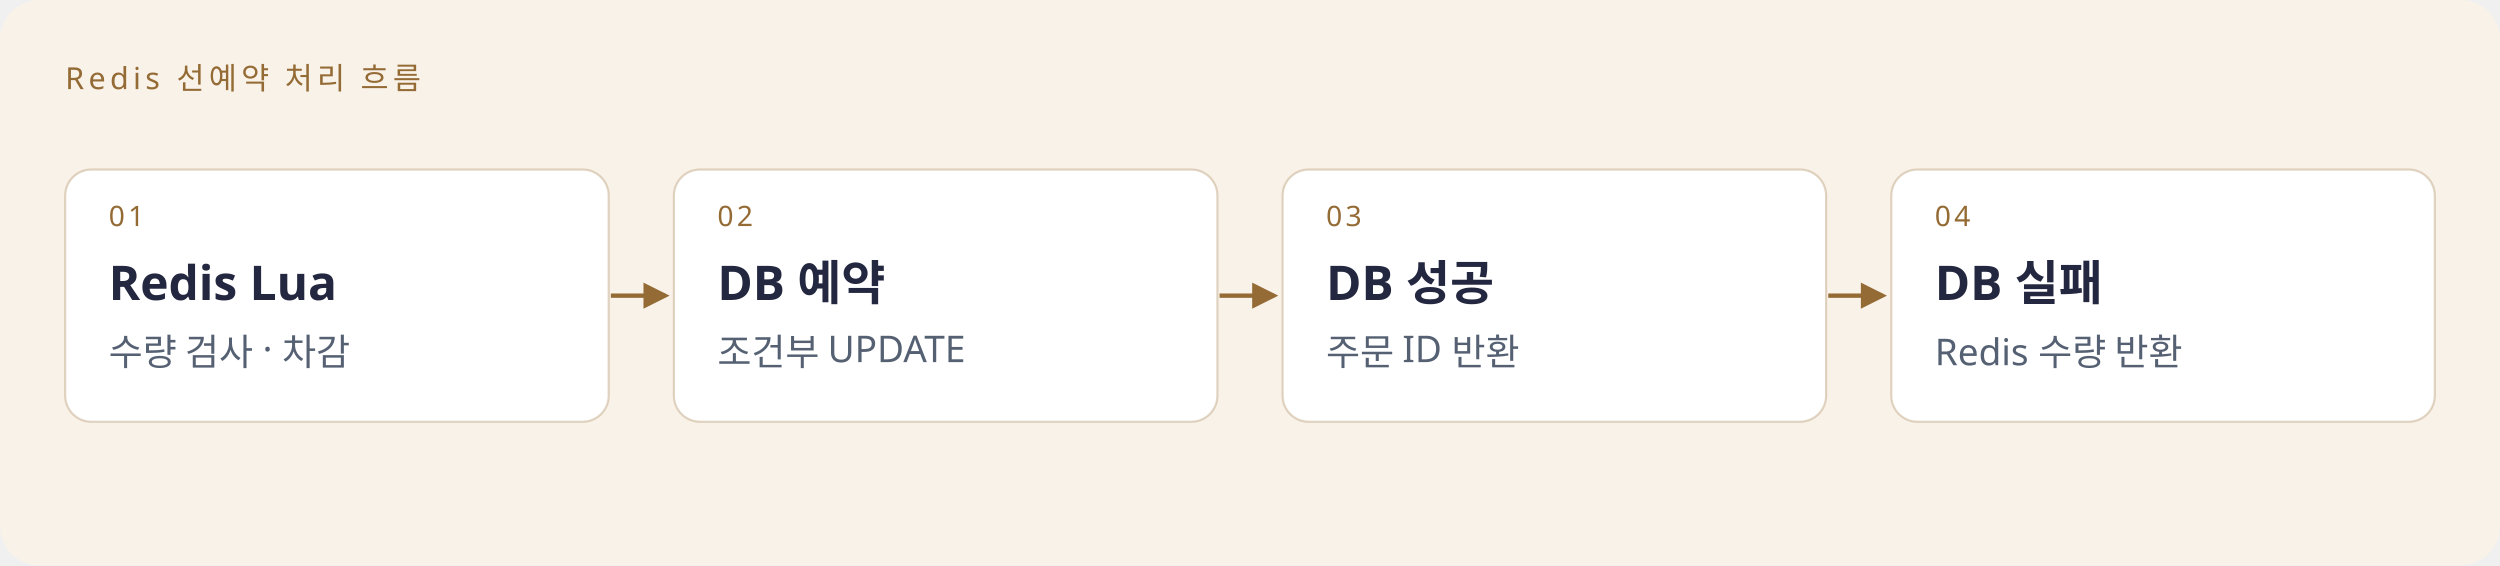
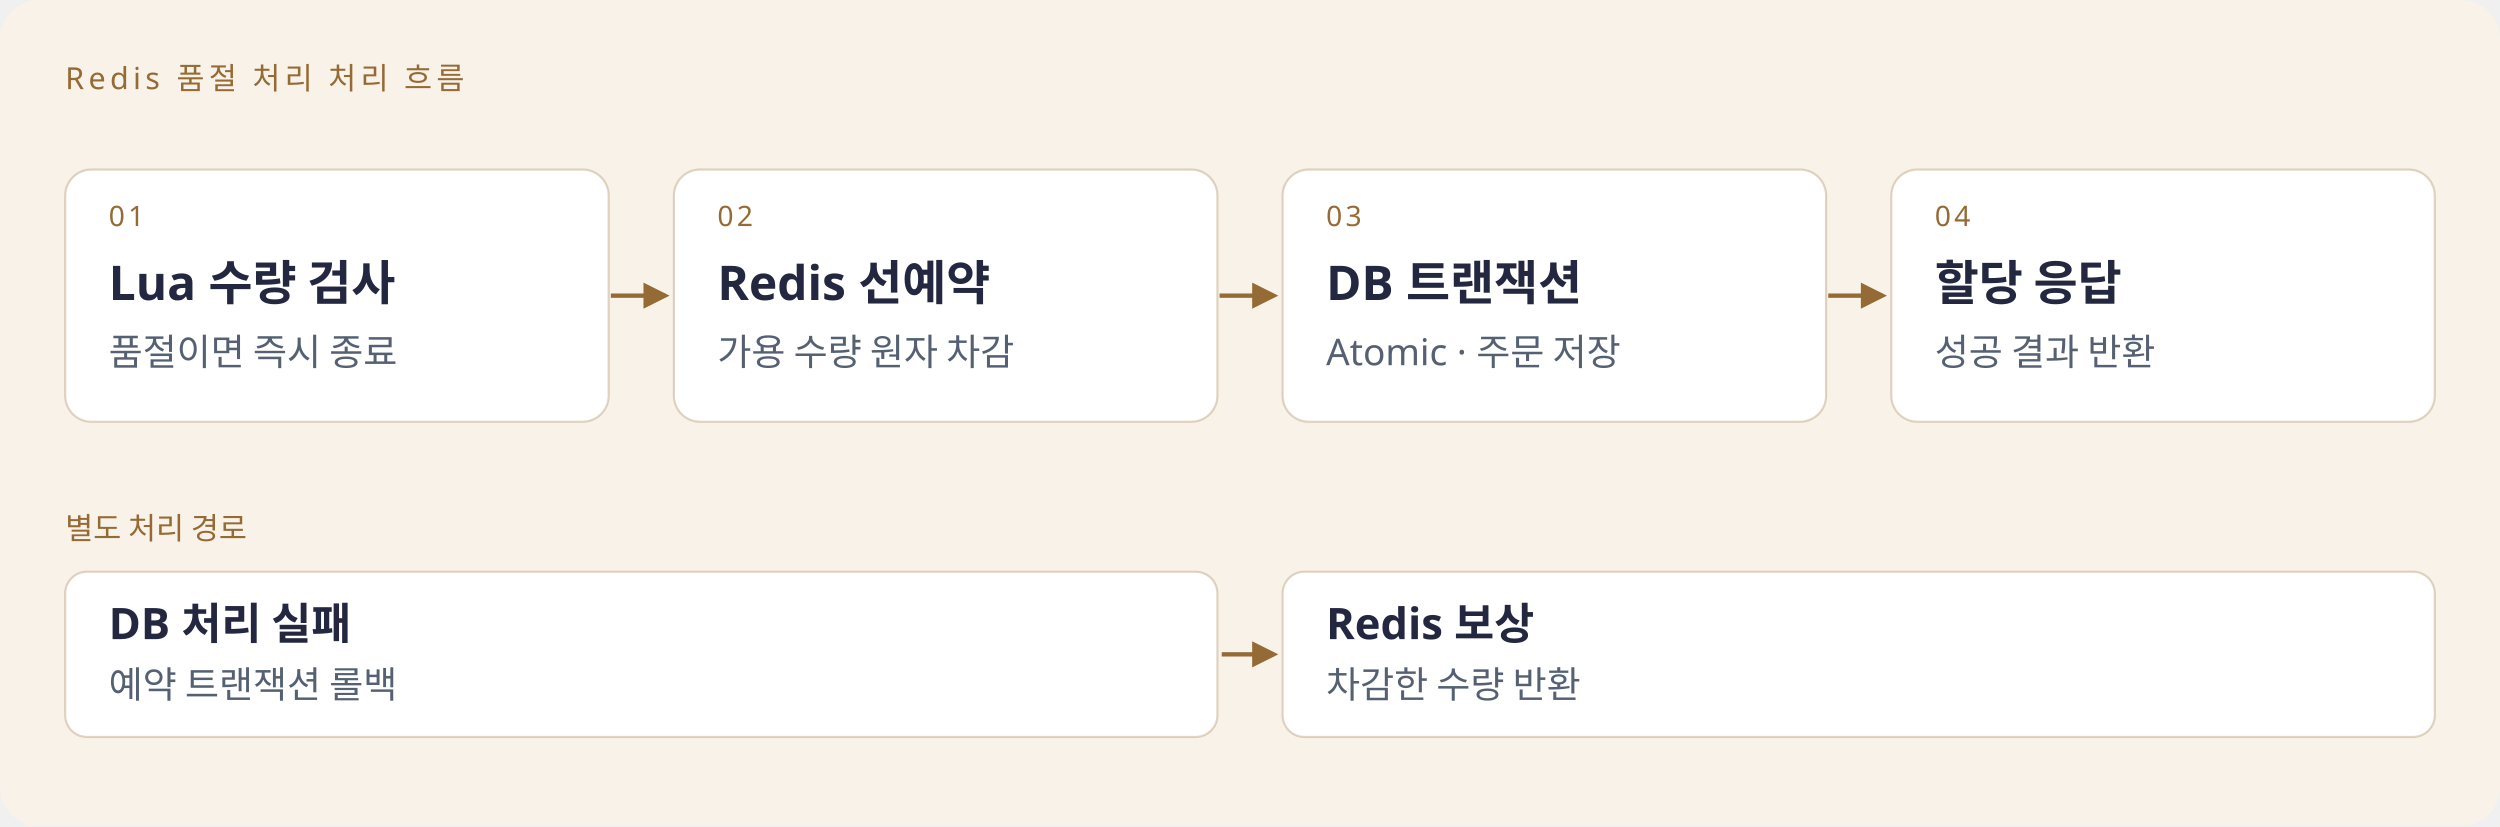
- <svg xmlns="http://www.w3.org/2000/svg" viewBox="0 0 1150 260" width="1150" height="260" role="img" aria-labelledby="title desc">
+ <svg xmlns="http://www.w3.org/2000/svg" viewBox="0 0 1150 380" width="1150" height="380" role="img" aria-labelledby="title desc">
  <defs>
    <marker id="arrow" markerWidth="7" markerHeight="7" refX="5" refY="3" orient="auto">
      <path d="M0 0L6 3L0 6" fill="#946b35" />
    </marker>
  </defs>
-   <rect width="1150" height="260" rx="18" fill="#f9f2e9" />
-   <text x="30" y="41" fill="#946b35" font-family="sans-serif" font-size="14" letter-spacing="2">Redis 선예약 처리 흐름</text>
+   <rect width="1150" height="380" rx="18" fill="#f9f2e9" />
+   <text x="30" y="41" fill="#946b35" font-family="sans-serif" font-size="14" letter-spacing="2">Redis 품절 처리 처리 흐름</text>
  <g font-family="'Malgun Gothic', sans-serif">
    <g>
      <rect x="30" y="78" width="250" height="116" rx="12" fill="white" stroke="#946b35" stroke-opacity=".28" />
      <text x="50" y="104" fill="#946b35" font-size="13" letter-spacing="1.5">01</text>
-       <text x="50" y="138" fill="#23273f" font-size="22" font-weight="700">Redis Lua</text>
-       <text x="50" y="168" fill="#556173" font-size="17">수량 검사 · 차감</text>
+       <text x="50" y="138" fill="#23273f" font-size="22" font-weight="700">Lua 수량 검사</text>
+       <text x="50" y="168" fill="#556173" font-size="17">품절이면 즉시 종료</text>
    </g>
    <path d="M 281 136 H 306" stroke="#946b35" stroke-width="2" marker-end="url(#arrow)" />
    <g>
      <rect x="310" y="78" width="250" height="116" rx="12" fill="white" stroke="#946b35" stroke-opacity=".28" />
      <text x="330" y="104" fill="#946b35" font-size="13" letter-spacing="1.5">02</text>
-       <text x="330" y="138" fill="#23273f" font-size="22" font-weight="700">DB 예약</text>
-       <text x="330" y="168" fill="#556173" font-size="17">조건부 UPDATE</text>
+       <text x="330" y="138" fill="#23273f" font-size="22" font-weight="700">Redis 선예약</text>
+       <text x="330" y="168" fill="#556173" font-size="17">가용 수량 원자 차감</text>
    </g>
    <path d="M 561 136 H 586" stroke="#946b35" stroke-width="2" marker-end="url(#arrow)" />
    <g>
      <rect x="590" y="78" width="250" height="116" rx="12" fill="white" stroke="#946b35" stroke-opacity=".28" />
      <text x="610" y="104" fill="#946b35" font-size="13" letter-spacing="1.5">03</text>
-       <text x="610" y="138" fill="#23273f" font-size="22" font-weight="700">DB 성공</text>
-       <text x="610" y="168" fill="#556173" font-size="17">주문 ID 반환</text>
+       <text x="610" y="138" fill="#23273f" font-size="22" font-weight="700">DB 트랜잭션</text>
+       <text x="610" y="168" fill="#556173" font-size="17">Atomic · 주문 저장</text>
    </g>
    <path d="M 841 136 H 866" stroke="#946b35" stroke-width="2" marker-end="url(#arrow)" />
    <g>
      <rect x="870" y="78" width="250" height="116" rx="12" fill="white" stroke="#946b35" stroke-opacity=".28" />
      <text x="890" y="104" fill="#946b35" font-size="13" letter-spacing="1.5">04</text>
-       <text x="890" y="138" fill="#23273f" font-size="22" font-weight="700">DB 실패</text>
-       <text x="890" y="168" fill="#556173" font-size="17">Redis 수량 반환</text>
+       <text x="890" y="138" fill="#23273f" font-size="22" font-weight="700">할당 응답</text>
+       <text x="890" y="168" fill="#556173" font-size="17">성공 결과 반환</text>
    </g>
+     <text x="30" y="248" font-size="14" fill="#946b35">별도 처리 경로</text>
+     <rect x="30" y="263" width="530" height="76" rx="10" fill="white" stroke="#946b35" stroke-opacity=".28" />
+     <text x="50" y="294" fill="#23273f" font-size="20" font-weight="700">DB 처리 실패</text>
+     <text x="50" y="321" fill="#556173" font-size="17">예약 트랜잭션 롤백</text>
+     <rect x="590" y="263" width="530" height="76" rx="10" fill="white" stroke="#946b35" stroke-opacity=".28" />
+     <text x="610" y="294" fill="#23273f" font-size="20" font-weight="700">Redis 보상</text>
+     <text x="610" y="321" fill="#556173" font-size="17">차감한 수량 반환</text>
+     <path d="M 562 301 H 586" stroke="#946b35" stroke-width="2" marker-end="url(#arrow)" />
  </g>
</svg>
